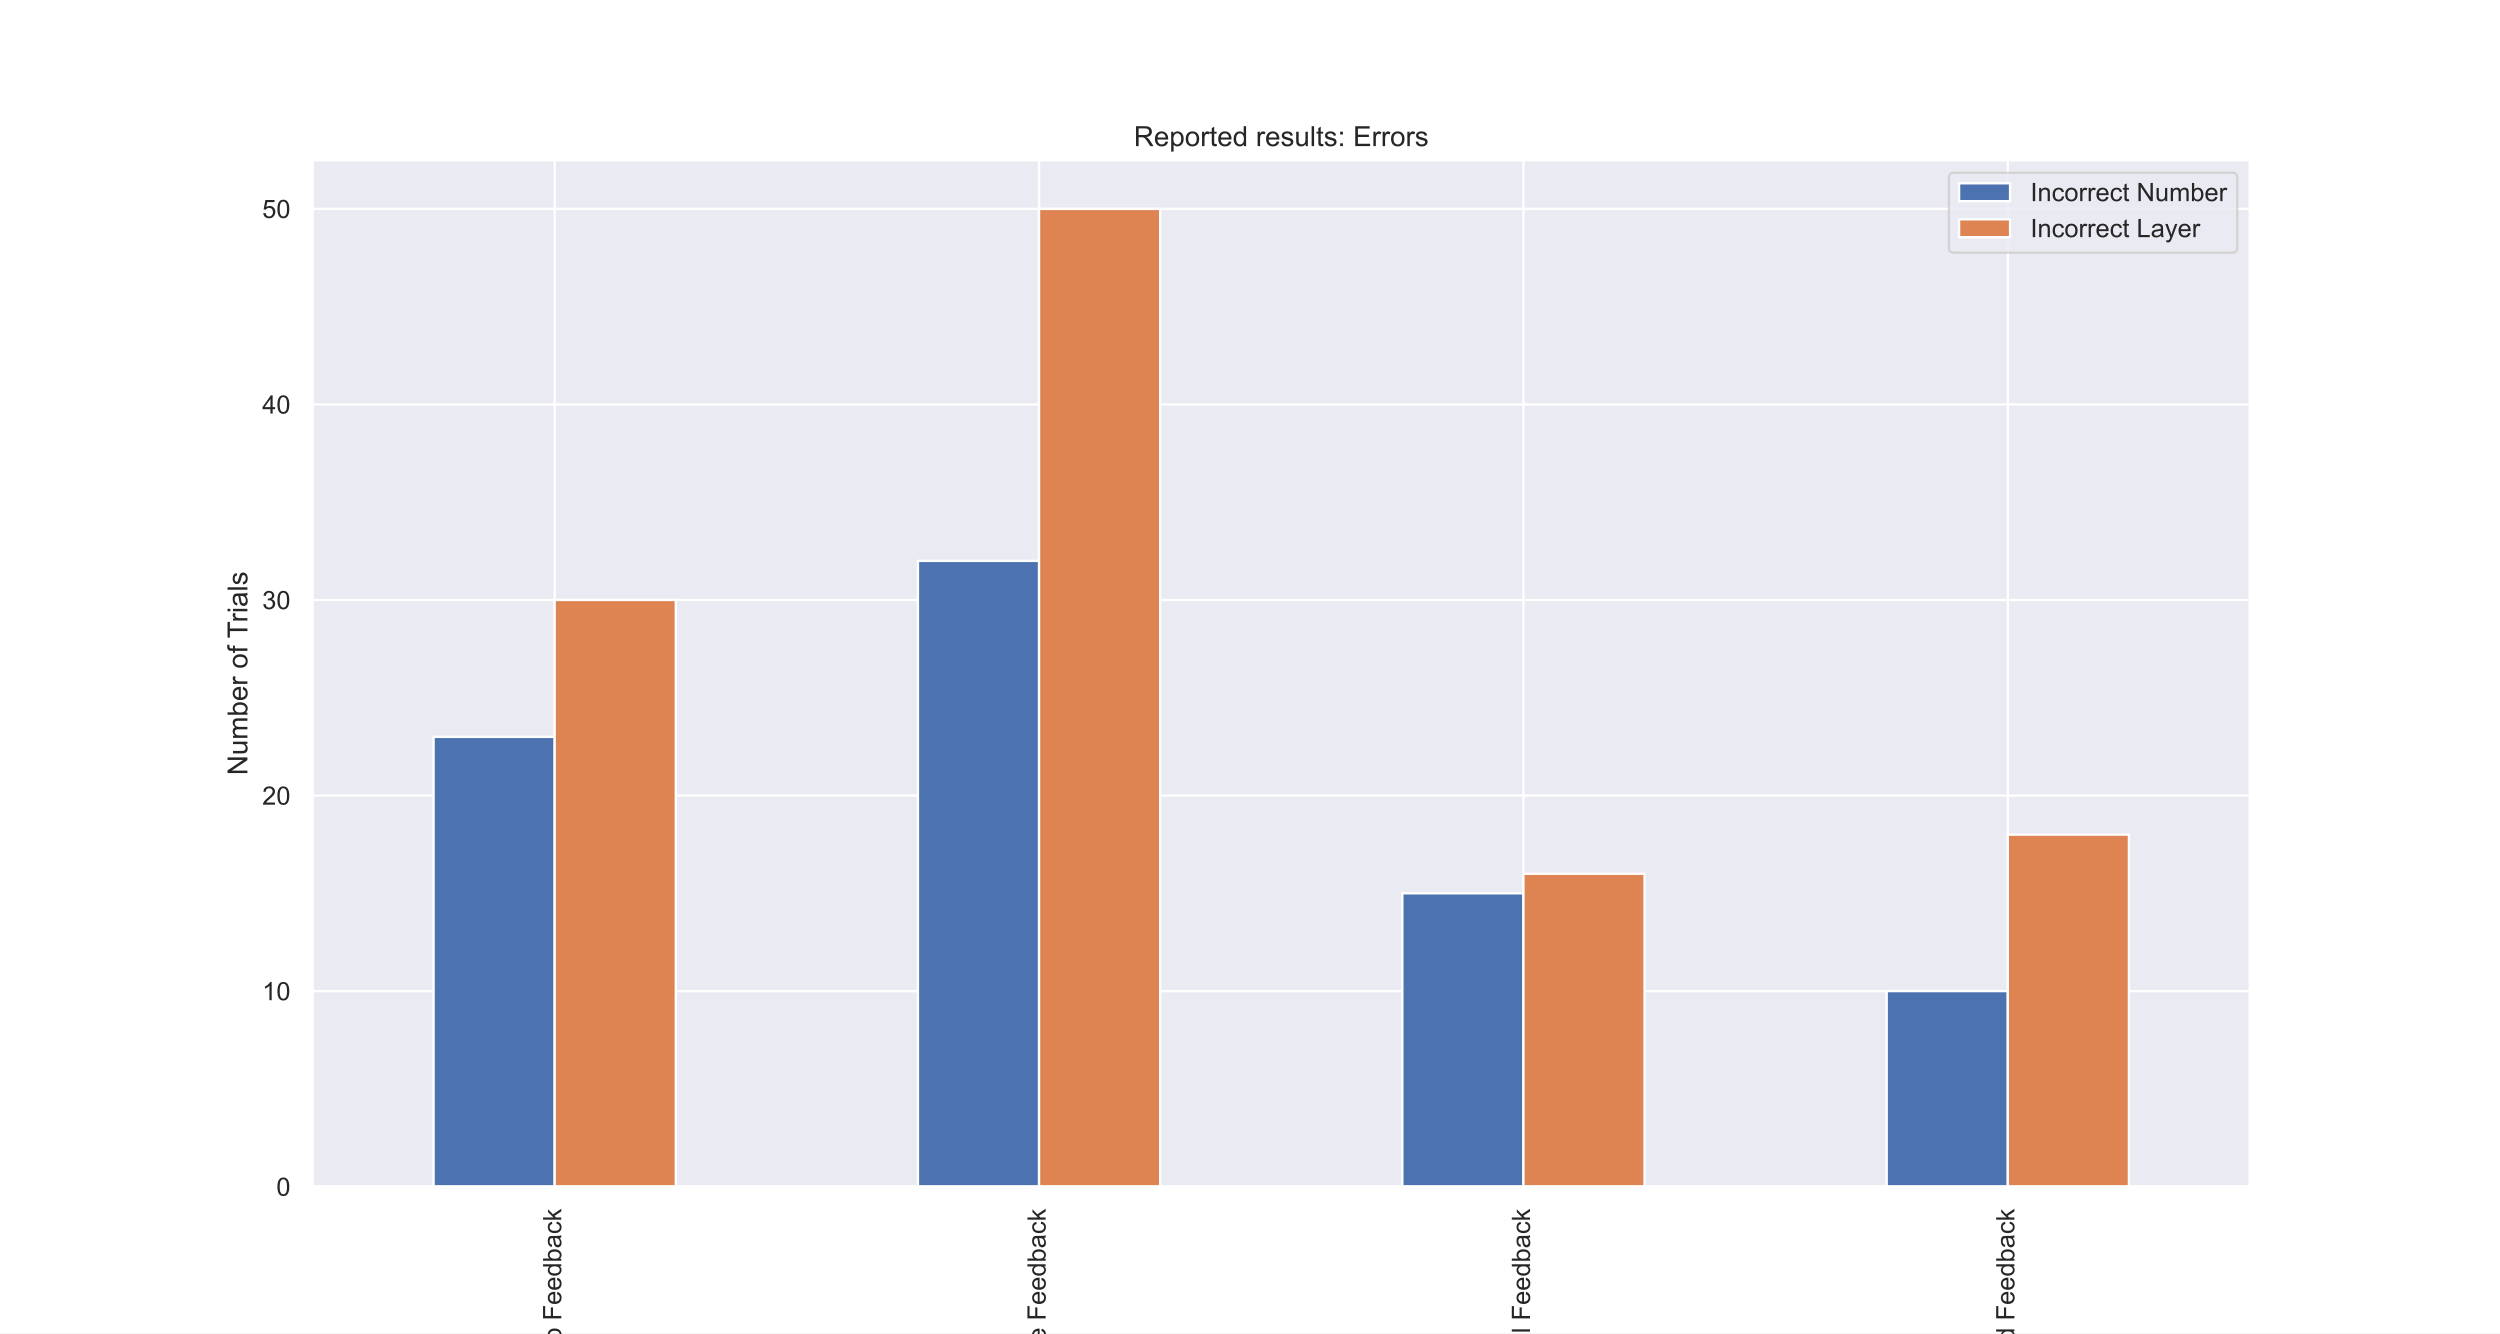
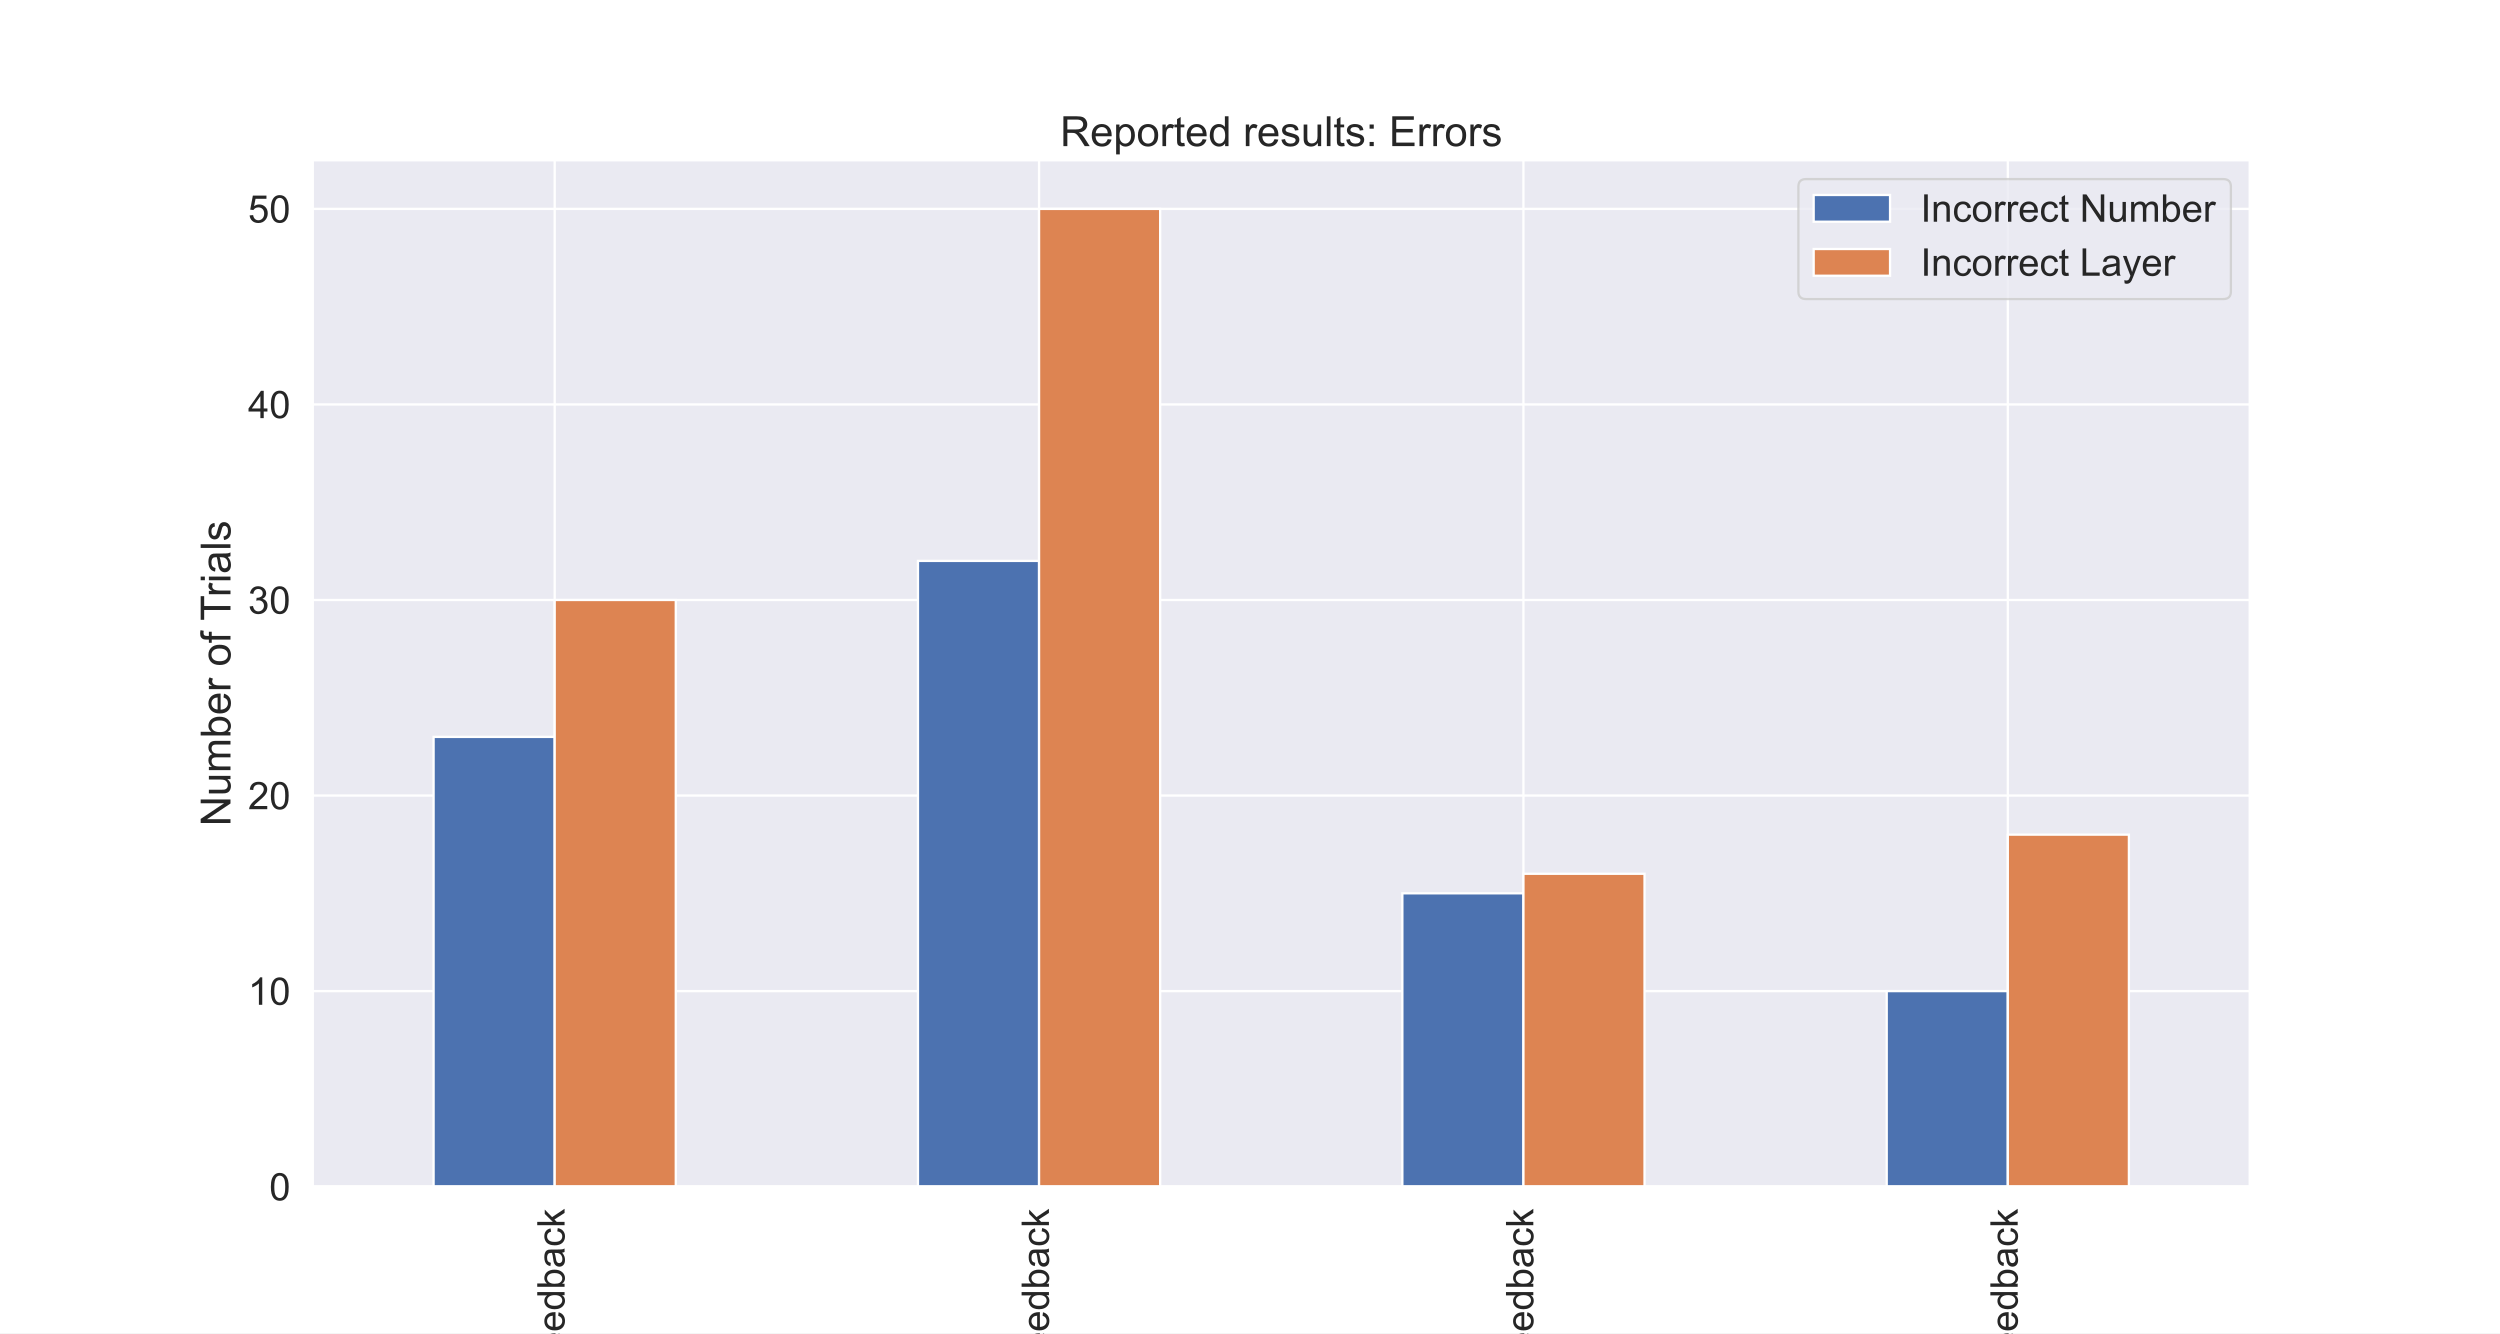
<svg xmlns="http://www.w3.org/2000/svg" xmlns:xlink="http://www.w3.org/1999/xlink" width="1080pt" height="576pt" viewBox="0 0 1080 576" version="1.1">
  <defs>
    <style type="text/css">*{stroke-linejoin: round; stroke-linecap: butt}</style>
  </defs>
  <g id="figure_1">
    <g id="patch_1">
      <path d="M 0 576  L 1080 576  L 1080 0  L 0 0  z " style="fill: #ffffff" />
    </g>
    <g id="axes_1">
      <g id="patch_2">
        <path d="M 135 512.64  L 972 512.64  L 972 69.12  L 135 69.12  z " style="fill: #eaeaf2" />
      </g>
      <g id="matplotlib.axis_1">
        <g id="xtick_1">
          <g id="line2d_1">
-             <path d="M 239.625 512.64  L 239.625 69.12  " clip-path="url(#pb5c0048050)" style="fill: none; stroke: #ffffff; stroke-linecap: round" />
+             <path d="M 239.625 512.64  L 239.625 69.12  " clip-path="url(#p6eb3dabb18)" style="fill: none; stroke: #ffffff; stroke-linecap: round" />
          </g>
          <g id="text_1">
-             <g style="fill: #262626" transform="translate(242.4687 587.5608) rotate(-90) scale(0.11 -0.11)">
+             <g style="fill: #262626" transform="translate(243.8905 620.2712) rotate(-90) scale(0.165 -0.165)">
              <defs>
                <path id="ArialMT-4e" d="M 488 0  L 488 4581  L 1109 4581  L 3516 984  L 3516 4581  L 4097 4581  L 4097 0  L 3475 0  L 1069 3600  L 1069 0  L 488 0  z " transform="scale(0.015625)" />
                <path id="ArialMT-6f" d="M 213 1659  Q 213 2581 725 3025  Q 1153 3394 1769 3394  Q 2453 3394 2887 2945  Q 3322 2497 3322 1706  Q 3322 1066 3130 698  Q 2938 331 2570 128  Q 2203 -75 1769 -75  Q 1072 -75 642 372  Q 213 819 213 1659  z M 791 1659  Q 791 1022 1069 705  Q 1347 388 1769 388  Q 2188 388 2466 706  Q 2744 1025 2744 1678  Q 2744 2294 2464 2611  Q 2184 2928 1769 2928  Q 1347 2928 1069 2612  Q 791 2297 791 1659  z " transform="scale(0.015625)" />
                <path id="ArialMT-20" transform="scale(0.015625)" />
                <path id="ArialMT-46" d="M 525 0  L 525 4581  L 3616 4581  L 3616 4041  L 1131 4041  L 1131 2622  L 3281 2622  L 3281 2081  L 1131 2081  L 1131 0  L 525 0  z " transform="scale(0.015625)" />
                <path id="ArialMT-65" d="M 2694 1069  L 3275 997  Q 3138 488 2766 206  Q 2394 -75 1816 -75  Q 1088 -75 661 373  Q 234 822 234 1631  Q 234 2469 665 2931  Q 1097 3394 1784 3394  Q 2450 3394 2872 2941  Q 3294 2488 3294 1666  Q 3294 1616 3291 1516  L 816 1516  Q 847 969 1125 678  Q 1403 388 1819 388  Q 2128 388 2347 550  Q 2566 713 2694 1069  z M 847 1978  L 2700 1978  Q 2663 2397 2488 2606  Q 2219 2931 1791 2931  Q 1403 2931 1139 2672  Q 875 2413 847 1978  z " transform="scale(0.015625)" />
                <path id="ArialMT-64" d="M 2575 0  L 2575 419  Q 2259 -75 1647 -75  Q 1250 -75 917 144  Q 584 363 401 755  Q 219 1147 219 1656  Q 219 2153 384 2558  Q 550 2963 881 3178  Q 1213 3394 1622 3394  Q 1922 3394 2156 3267  Q 2391 3141 2538 2938  L 2538 4581  L 3097 4581  L 3097 0  L 2575 0  z M 797 1656  Q 797 1019 1065 703  Q 1334 388 1700 388  Q 2069 388 2326 689  Q 2584 991 2584 1609  Q 2584 2291 2321 2609  Q 2059 2928 1675 2928  Q 1300 2928 1048 2622  Q 797 2316 797 1656  z " transform="scale(0.015625)" />
                <path id="ArialMT-62" d="M 941 0  L 419 0  L 419 4581  L 981 4581  L 981 2947  Q 1338 3394 1891 3394  Q 2197 3394 2470 3270  Q 2744 3147 2920 2923  Q 3097 2700 3197 2384  Q 3297 2069 3297 1709  Q 3297 856 2875 390  Q 2453 -75 1863 -75  Q 1275 -75 941 416  L 941 0  z M 934 1684  Q 934 1088 1097 822  Q 1363 388 1816 388  Q 2184 388 2453 708  Q 2722 1028 2722 1663  Q 2722 2313 2464 2622  Q 2206 2931 1841 2931  Q 1472 2931 1203 2611  Q 934 2291 934 1684  z " transform="scale(0.015625)" />
                <path id="ArialMT-61" d="M 2588 409  Q 2275 144 1986 34  Q 1697 -75 1366 -75  Q 819 -75 525 192  Q 231 459 231 875  Q 231 1119 342 1320  Q 453 1522 633 1644  Q 813 1766 1038 1828  Q 1203 1872 1538 1913  Q 2219 1994 2541 2106  Q 2544 2222 2544 2253  Q 2544 2597 2384 2738  Q 2169 2928 1744 2928  Q 1347 2928 1158 2789  Q 969 2650 878 2297  L 328 2372  Q 403 2725 575 2942  Q 747 3159 1072 3276  Q 1397 3394 1825 3394  Q 2250 3394 2515 3294  Q 2781 3194 2906 3042  Q 3031 2891 3081 2659  Q 3109 2516 3109 2141  L 3109 1391  Q 3109 606 3145 398  Q 3181 191 3288 0  L 2700 0  Q 2613 175 2588 409  z M 2541 1666  Q 2234 1541 1622 1453  Q 1275 1403 1131 1340  Q 988 1278 909 1158  Q 831 1038 831 891  Q 831 666 1001 516  Q 1172 366 1500 366  Q 1825 366 2078 508  Q 2331 650 2450 897  Q 2541 1088 2541 1459  L 2541 1666  z " transform="scale(0.015625)" />
                <path id="ArialMT-63" d="M 2588 1216  L 3141 1144  Q 3050 572 2676 248  Q 2303 -75 1759 -75  Q 1078 -75 664 370  Q 250 816 250 1647  Q 250 2184 428 2587  Q 606 2991 970 3192  Q 1334 3394 1763 3394  Q 2303 3394 2647 3120  Q 2991 2847 3088 2344  L 2541 2259  Q 2463 2594 2264 2762  Q 2066 2931 1784 2931  Q 1359 2931 1093 2626  Q 828 2322 828 1663  Q 828 994 1084 691  Q 1341 388 1753 388  Q 2084 388 2306 591  Q 2528 794 2588 1216  z " transform="scale(0.015625)" />
                <path id="ArialMT-6b" d="M 425 0  L 425 4581  L 988 4581  L 988 1969  L 2319 3319  L 3047 3319  L 1778 2088  L 3175 0  L 2481 0  L 1384 1697  L 988 1316  L 988 0  L 425 0  z " transform="scale(0.015625)" />
              </defs>
              <use xlink:href="#ArialMT-4e" />
              <use xlink:href="#ArialMT-6f" x="72.217" />
              <use xlink:href="#ArialMT-20" x="127.832" />
              <use xlink:href="#ArialMT-46" x="155.615" />
              <use xlink:href="#ArialMT-65" x="216.699" />
              <use xlink:href="#ArialMT-65" x="272.314" />
              <use xlink:href="#ArialMT-64" x="327.93" />
              <use xlink:href="#ArialMT-62" x="383.545" />
              <use xlink:href="#ArialMT-61" x="439.16" />
              <use xlink:href="#ArialMT-63" x="494.775" />
              <use xlink:href="#ArialMT-6b" x="544.775" />
            </g>
          </g>
        </g>
        <g id="xtick_2">
          <g id="line2d_2">
-             <path d="M 448.875 512.64  L 448.875 69.12  " clip-path="url(#pb5c0048050)" style="fill: none; stroke: #ffffff; stroke-linecap: round" />
+             <path d="M 448.875 512.64  L 448.875 69.12  " clip-path="url(#p6eb3dabb18)" style="fill: none; stroke: #ffffff; stroke-linecap: round" />
          </g>
          <g id="text_2">
-             <g style="fill: #262626" transform="translate(451.7187 604.6727) rotate(-90) scale(0.11 -0.11)">
+             <g style="fill: #262626" transform="translate(453.1405 645.939) rotate(-90) scale(0.165 -0.165)">
              <defs>
                <path id="ArialMT-54" d="M 1659 0  L 1659 4041  L 150 4041  L 150 4581  L 3781 4581  L 3781 4041  L 2266 4041  L 2266 0  L 1659 0  z " transform="scale(0.015625)" />
                <path id="ArialMT-74" d="M 1650 503  L 1731 6  Q 1494 -44 1306 -44  Q 1000 -44 831 53  Q 663 150 594 308  Q 525 466 525 972  L 525 2881  L 113 2881  L 113 3319  L 525 3319  L 525 4141  L 1084 4478  L 1084 3319  L 1650 3319  L 1650 2881  L 1084 2881  L 1084 941  Q 1084 700 1114 631  Q 1144 563 1211 522  Q 1278 481 1403 481  Q 1497 481 1650 503  z " transform="scale(0.015625)" />
                <path id="ArialMT-69" d="M 425 3934  L 425 4581  L 988 4581  L 988 3934  L 425 3934  z M 425 0  L 425 3319  L 988 3319  L 988 0  L 425 0  z " transform="scale(0.015625)" />
                <path id="ArialMT-6c" d="M 409 0  L 409 4581  L 972 4581  L 972 0  L 409 0  z " transform="scale(0.015625)" />
              </defs>
              <use xlink:href="#ArialMT-54" />
              <use xlink:href="#ArialMT-61" x="49.959" />
              <use xlink:href="#ArialMT-63" x="105.574" />
              <use xlink:href="#ArialMT-74" x="155.574" />
              <use xlink:href="#ArialMT-69" x="183.357" />
              <use xlink:href="#ArialMT-6c" x="205.574" />
              <use xlink:href="#ArialMT-65" x="227.791" />
              <use xlink:href="#ArialMT-20" x="283.406" />
              <use xlink:href="#ArialMT-46" x="311.189" />
              <use xlink:href="#ArialMT-65" x="372.273" />
              <use xlink:href="#ArialMT-65" x="427.889" />
              <use xlink:href="#ArialMT-64" x="483.504" />
              <use xlink:href="#ArialMT-62" x="539.119" />
              <use xlink:href="#ArialMT-61" x="594.734" />
              <use xlink:href="#ArialMT-63" x="650.35" />
              <use xlink:href="#ArialMT-6b" x="700.35" />
            </g>
          </g>
        </g>
        <g id="xtick_3">
          <g id="line2d_3">
-             <path d="M 658.125 512.64  L 658.125 69.12  " clip-path="url(#pb5c0048050)" style="fill: none; stroke: #ffffff; stroke-linecap: round" />
+             <path d="M 658.125 512.64  L 658.125 69.12  " clip-path="url(#p6eb3dabb18)" style="fill: none; stroke: #ffffff; stroke-linecap: round" />
          </g>
          <g id="text_3">
-             <g style="fill: #262626" transform="translate(660.9687 603.2667) rotate(-90) scale(0.11 -0.11)">
+             <g style="fill: #262626" transform="translate(662.3905 643.8301) rotate(-90) scale(0.165 -0.165)">
              <defs>
                <path id="ArialMT-56" d="M 1803 0  L 28 4581  L 684 4581  L 1875 1253  Q 2019 853 2116 503  Q 2222 878 2363 1253  L 3600 4581  L 4219 4581  L 2425 0  L 1803 0  z " transform="scale(0.015625)" />
                <path id="ArialMT-73" d="M 197 991  L 753 1078  Q 800 744 1014 566  Q 1228 388 1613 388  Q 2000 388 2187 545  Q 2375 703 2375 916  Q 2375 1106 2209 1216  Q 2094 1291 1634 1406  Q 1016 1563 777 1677  Q 538 1791 414 1992  Q 291 2194 291 2438  Q 291 2659 392 2848  Q 494 3038 669 3163  Q 800 3259 1026 3326  Q 1253 3394 1513 3394  Q 1903 3394 2198 3281  Q 2494 3169 2634 2976  Q 2775 2784 2828 2463  L 2278 2388  Q 2241 2644 2061 2787  Q 1881 2931 1553 2931  Q 1166 2931 1000 2803  Q 834 2675 834 2503  Q 834 2394 903 2306  Q 972 2216 1119 2156  Q 1203 2125 1616 2013  Q 2213 1853 2448 1751  Q 2684 1650 2818 1456  Q 2953 1263 2953 975  Q 2953 694 2789 445  Q 2625 197 2315 61  Q 2006 -75 1616 -75  Q 969 -75 630 194  Q 291 463 197 991  z " transform="scale(0.015625)" />
                <path id="ArialMT-75" d="M 2597 0  L 2597 488  Q 2209 -75 1544 -75  Q 1250 -75 995 37  Q 741 150 617 320  Q 494 491 444 738  Q 409 903 409 1263  L 409 3319  L 972 3319  L 972 1478  Q 972 1038 1006 884  Q 1059 663 1231 536  Q 1403 409 1656 409  Q 1909 409 2131 539  Q 2353 669 2445 892  Q 2538 1116 2538 1541  L 2538 3319  L 3100 3319  L 3100 0  L 2597 0  z " transform="scale(0.015625)" />
              </defs>
              <use xlink:href="#ArialMT-56" />
              <use xlink:href="#ArialMT-69" x="64.949" />
              <use xlink:href="#ArialMT-73" x="87.166" />
              <use xlink:href="#ArialMT-75" x="137.166" />
              <use xlink:href="#ArialMT-61" x="192.781" />
              <use xlink:href="#ArialMT-6c" x="248.396" />
              <use xlink:href="#ArialMT-20" x="270.613" />
              <use xlink:href="#ArialMT-46" x="298.396" />
              <use xlink:href="#ArialMT-65" x="359.48" />
              <use xlink:href="#ArialMT-65" x="415.096" />
              <use xlink:href="#ArialMT-64" x="470.711" />
              <use xlink:href="#ArialMT-62" x="526.326" />
              <use xlink:href="#ArialMT-61" x="581.941" />
              <use xlink:href="#ArialMT-63" x="637.557" />
              <use xlink:href="#ArialMT-6b" x="687.557" />
            </g>
          </g>
        </g>
        <g id="xtick_4">
          <g id="line2d_4">
-             <path d="M 867.375 512.64  L 867.375 69.12  " clip-path="url(#pb5c0048050)" style="fill: none; stroke: #ffffff; stroke-linecap: round" />
+             <path d="M 867.375 512.64  L 867.375 69.12  " clip-path="url(#p6eb3dabb18)" style="fill: none; stroke: #ffffff; stroke-linecap: round" />
          </g>
          <g id="text_4">
-             <g style="fill: #262626" transform="translate(870.2187 623.6356) rotate(-90) scale(0.11 -0.11)">
+             <g style="fill: #262626" transform="translate(871.6405 674.3834) rotate(-90) scale(0.165 -0.165)">
              <defs>
                <path id="ArialMT-43" d="M 3763 1606  L 4369 1453  Q 4178 706 3683 314  Q 3188 -78 2472 -78  Q 1731 -78 1267 223  Q 803 525 561 1097  Q 319 1669 319 2325  Q 319 3041 592 3573  Q 866 4106 1370 4382  Q 1875 4659 2481 4659  Q 3169 4659 3637 4309  Q 4106 3959 4291 3325  L 3694 3184  Q 3534 3684 3231 3912  Q 2928 4141 2469 4141  Q 1941 4141 1586 3887  Q 1231 3634 1087 3207  Q 944 2781 944 2328  Q 944 1744 1114 1308  Q 1284 872 1643 656  Q 2003 441 2422 441  Q 2931 441 3284 734  Q 3638 1028 3763 1606  z " transform="scale(0.015625)" />
                <path id="ArialMT-6d" d="M 422 0  L 422 3319  L 925 3319  L 925 2853  Q 1081 3097 1340 3245  Q 1600 3394 1931 3394  Q 2300 3394 2536 3241  Q 2772 3088 2869 2813  Q 3263 3394 3894 3394  Q 4388 3394 4653 3120  Q 4919 2847 4919 2278  L 4919 0  L 4359 0  L 4359 2091  Q 4359 2428 4304 2576  Q 4250 2725 4106 2815  Q 3963 2906 3769 2906  Q 3419 2906 3187 2673  Q 2956 2441 2956 1928  L 2956 0  L 2394 0  L 2394 2156  Q 2394 2531 2256 2718  Q 2119 2906 1806 2906  Q 1569 2906 1367 2781  Q 1166 2656 1075 2415  Q 984 2175 984 1722  L 984 0  L 422 0  z " transform="scale(0.015625)" />
                <path id="ArialMT-6e" d="M 422 0  L 422 3319  L 928 3319  L 928 2847  Q 1294 3394 1984 3394  Q 2284 3394 2536 3286  Q 2788 3178 2913 3003  Q 3038 2828 3088 2588  Q 3119 2431 3119 2041  L 3119 0  L 2556 0  L 2556 2019  Q 2556 2363 2490 2533  Q 2425 2703 2258 2804  Q 2091 2906 1866 2906  Q 1506 2906 1245 2678  Q 984 2450 984 1813  L 984 0  L 422 0  z " transform="scale(0.015625)" />
              </defs>
              <use xlink:href="#ArialMT-43" />
              <use xlink:href="#ArialMT-6f" x="72.217" />
              <use xlink:href="#ArialMT-6d" x="127.832" />
              <use xlink:href="#ArialMT-62" x="211.133" />
              <use xlink:href="#ArialMT-69" x="266.748" />
              <use xlink:href="#ArialMT-6e" x="288.965" />
              <use xlink:href="#ArialMT-65" x="344.58" />
              <use xlink:href="#ArialMT-64" x="400.195" />
              <use xlink:href="#ArialMT-20" x="455.811" />
              <use xlink:href="#ArialMT-46" x="483.594" />
              <use xlink:href="#ArialMT-65" x="544.678" />
              <use xlink:href="#ArialMT-65" x="600.293" />
              <use xlink:href="#ArialMT-64" x="655.908" />
              <use xlink:href="#ArialMT-62" x="711.523" />
              <use xlink:href="#ArialMT-61" x="767.139" />
              <use xlink:href="#ArialMT-63" x="822.754" />
              <use xlink:href="#ArialMT-6b" x="872.754" />
            </g>
          </g>
        </g>
        <g id="text_5">
-           <g style="fill: #262626" transform="translate(528.1509 636.225) scale(0.12 -0.12)">
+           <g style="fill: #262626" transform="translate(515.4764 691.2675) scale(0.18 -0.18)">
            <use xlink:href="#ArialMT-43" />
            <use xlink:href="#ArialMT-6f" x="72.217" />
            <use xlink:href="#ArialMT-6e" x="127.832" />
            <use xlink:href="#ArialMT-64" x="183.447" />
            <use xlink:href="#ArialMT-69" x="239.062" />
            <use xlink:href="#ArialMT-74" x="261.279" />
            <use xlink:href="#ArialMT-69" x="289.062" />
            <use xlink:href="#ArialMT-6f" x="311.279" />
            <use xlink:href="#ArialMT-6e" x="366.895" />
          </g>
        </g>
      </g>
      <g id="matplotlib.axis_2">
        <g id="ytick_1">
          <g id="line2d_5">
-             <path d="M 135 512.64  L 972 512.64  " clip-path="url(#pb5c0048050)" style="fill: none; stroke: #ffffff; stroke-linecap: round" />
+             <path d="M 135 512.64  L 972 512.64  " clip-path="url(#p6eb3dabb18)" style="fill: none; stroke: #ffffff; stroke-linecap: round" />
          </g>
          <g id="text_6">
-             <g style="fill: #262626" transform="translate(119.383 516.5768) scale(0.11 -0.11)">
+             <g style="fill: #262626" transform="translate(116.3245 518.5452) scale(0.165 -0.165)">
              <defs>
                <path id="ArialMT-30" d="M 266 2259  Q 266 3072 433 3567  Q 600 4063 929 4331  Q 1259 4600 1759 4600  Q 2128 4600 2406 4451  Q 2684 4303 2865 4023  Q 3047 3744 3150 3342  Q 3253 2941 3253 2259  Q 3253 1453 3087 958  Q 2922 463 2592 192  Q 2263 -78 1759 -78  Q 1097 -78 719 397  Q 266 969 266 2259  z M 844 2259  Q 844 1131 1108 757  Q 1372 384 1759 384  Q 2147 384 2411 759  Q 2675 1134 2675 2259  Q 2675 3391 2411 3762  Q 2147 4134 1753 4134  Q 1366 4134 1134 3806  Q 844 3388 844 2259  z " transform="scale(0.015625)" />
              </defs>
              <use xlink:href="#ArialMT-30" />
            </g>
          </g>
        </g>
        <g id="ytick_2">
          <g id="line2d_6">
-             <path d="M 135 428.16  L 972 428.16  " clip-path="url(#pb5c0048050)" style="fill: none; stroke: #ffffff; stroke-linecap: round" />
+             <path d="M 135 428.16  L 972 428.16  " clip-path="url(#p6eb3dabb18)" style="fill: none; stroke: #ffffff; stroke-linecap: round" />
          </g>
          <g id="text_7">
-             <g style="fill: #262626" transform="translate(113.2659 432.0968) scale(0.11 -0.11)">
+             <g style="fill: #262626" transform="translate(107.1489 434.0652) scale(0.165 -0.165)">
              <defs>
                <path id="ArialMT-31" d="M 2384 0  L 1822 0  L 1822 3584  Q 1619 3391 1289 3197  Q 959 3003 697 2906  L 697 3450  Q 1169 3672 1522 3987  Q 1875 4303 2022 4600  L 2384 4600  L 2384 0  z " transform="scale(0.015625)" />
              </defs>
              <use xlink:href="#ArialMT-31" />
              <use xlink:href="#ArialMT-30" x="55.615" />
            </g>
          </g>
        </g>
        <g id="ytick_3">
          <g id="line2d_7">
-             <path d="M 135 343.68  L 972 343.68  " clip-path="url(#pb5c0048050)" style="fill: none; stroke: #ffffff; stroke-linecap: round" />
+             <path d="M 135 343.68  L 972 343.68  " clip-path="url(#p6eb3dabb18)" style="fill: none; stroke: #ffffff; stroke-linecap: round" />
          </g>
          <g id="text_8">
-             <g style="fill: #262626" transform="translate(113.2659 347.6168) scale(0.11 -0.11)">
+             <g style="fill: #262626" transform="translate(107.1489 349.5852) scale(0.165 -0.165)">
              <defs>
                <path id="ArialMT-32" d="M 3222 541  L 3222 0  L 194 0  Q 188 203 259 391  Q 375 700 629 1000  Q 884 1300 1366 1694  Q 2113 2306 2375 2664  Q 2638 3022 2638 3341  Q 2638 3675 2398 3904  Q 2159 4134 1775 4134  Q 1369 4134 1125 3890  Q 881 3647 878 3216  L 300 3275  Q 359 3922 746 4261  Q 1134 4600 1788 4600  Q 2447 4600 2831 4234  Q 3216 3869 3216 3328  Q 3216 3053 3103 2787  Q 2991 2522 2730 2228  Q 2469 1934 1863 1422  Q 1356 997 1212 845  Q 1069 694 975 541  L 3222 541  z " transform="scale(0.015625)" />
              </defs>
              <use xlink:href="#ArialMT-32" />
              <use xlink:href="#ArialMT-30" x="55.615" />
            </g>
          </g>
        </g>
        <g id="ytick_4">
          <g id="line2d_8">
-             <path d="M 135 259.2  L 972 259.2  " clip-path="url(#pb5c0048050)" style="fill: none; stroke: #ffffff; stroke-linecap: round" />
+             <path d="M 135 259.2  L 972 259.2  " clip-path="url(#p6eb3dabb18)" style="fill: none; stroke: #ffffff; stroke-linecap: round" />
          </g>
          <g id="text_9">
-             <g style="fill: #262626" transform="translate(113.2659 263.1368) scale(0.11 -0.11)">
+             <g style="fill: #262626" transform="translate(107.1489 265.1052) scale(0.165 -0.165)">
              <defs>
                <path id="ArialMT-33" d="M 269 1209  L 831 1284  Q 928 806 1161 595  Q 1394 384 1728 384  Q 2125 384 2398 659  Q 2672 934 2672 1341  Q 2672 1728 2419 1979  Q 2166 2231 1775 2231  Q 1616 2231 1378 2169  L 1441 2663  Q 1497 2656 1531 2656  Q 1891 2656 2178 2843  Q 2466 3031 2466 3422  Q 2466 3731 2256 3934  Q 2047 4138 1716 4138  Q 1388 4138 1169 3931  Q 950 3725 888 3313  L 325 3413  Q 428 3978 793 4289  Q 1159 4600 1703 4600  Q 2078 4600 2393 4439  Q 2709 4278 2876 4000  Q 3044 3722 3044 3409  Q 3044 3113 2884 2869  Q 2725 2625 2413 2481  Q 2819 2388 3044 2092  Q 3269 1797 3269 1353  Q 3269 753 2831 336  Q 2394 -81 1725 -81  Q 1122 -81 723 278  Q 325 638 269 1209  z " transform="scale(0.015625)" />
              </defs>
              <use xlink:href="#ArialMT-33" />
              <use xlink:href="#ArialMT-30" x="55.615" />
            </g>
          </g>
        </g>
        <g id="ytick_5">
          <g id="line2d_9">
-             <path d="M 135 174.72  L 972 174.72  " clip-path="url(#pb5c0048050)" style="fill: none; stroke: #ffffff; stroke-linecap: round" />
+             <path d="M 135 174.72  L 972 174.72  " clip-path="url(#p6eb3dabb18)" style="fill: none; stroke: #ffffff; stroke-linecap: round" />
          </g>
          <g id="text_10">
-             <g style="fill: #262626" transform="translate(113.2659 178.6568) scale(0.11 -0.11)">
+             <g style="fill: #262626" transform="translate(107.1489 180.6252) scale(0.165 -0.165)">
              <defs>
                <path id="ArialMT-34" d="M 2069 0  L 2069 1097  L 81 1097  L 81 1613  L 2172 4581  L 2631 4581  L 2631 1613  L 3250 1613  L 3250 1097  L 2631 1097  L 2631 0  L 2069 0  z M 2069 1613  L 2069 3678  L 634 1613  L 2069 1613  z " transform="scale(0.015625)" />
              </defs>
              <use xlink:href="#ArialMT-34" />
              <use xlink:href="#ArialMT-30" x="55.615" />
            </g>
          </g>
        </g>
        <g id="ytick_6">
          <g id="line2d_10">
-             <path d="M 135 90.24  L 972 90.24  " clip-path="url(#pb5c0048050)" style="fill: none; stroke: #ffffff; stroke-linecap: round" />
+             <path d="M 135 90.24  L 972 90.24  " clip-path="url(#p6eb3dabb18)" style="fill: none; stroke: #ffffff; stroke-linecap: round" />
          </g>
          <g id="text_11">
-             <g style="fill: #262626" transform="translate(113.2659 94.1768) scale(0.11 -0.11)">
+             <g style="fill: #262626" transform="translate(107.1489 96.1452) scale(0.165 -0.165)">
              <defs>
                <path id="ArialMT-35" d="M 266 1200  L 856 1250  Q 922 819 1161 601  Q 1400 384 1738 384  Q 2144 384 2425 690  Q 2706 997 2706 1503  Q 2706 1984 2436 2262  Q 2166 2541 1728 2541  Q 1456 2541 1237 2417  Q 1019 2294 894 2097  L 366 2166  L 809 4519  L 3088 4519  L 3088 3981  L 1259 3981  L 1013 2750  Q 1425 3038 1878 3038  Q 2478 3038 2890 2622  Q 3303 2206 3303 1553  Q 3303 931 2941 478  Q 2500 -78 1738 -78  Q 1113 -78 717 272  Q 322 622 266 1200  z " transform="scale(0.015625)" />
              </defs>
              <use xlink:href="#ArialMT-35" />
              <use xlink:href="#ArialMT-30" x="55.615" />
            </g>
          </g>
        </g>
        <g id="text_12">
-           <g style="fill: #262626" transform="translate(106.8809 334.8909) rotate(-90) scale(0.12 -0.12)">
+           <g style="fill: #262626" transform="translate(99.57141 356.8964) rotate(-90) scale(0.18 -0.18)">
            <defs>
              <path id="ArialMT-72" d="M 416 0  L 416 3319  L 922 3319  L 922 2816  Q 1116 3169 1280 3281  Q 1444 3394 1641 3394  Q 1925 3394 2219 3213  L 2025 2691  Q 1819 2813 1613 2813  Q 1428 2813 1281 2702  Q 1134 2591 1072 2394  Q 978 2094 978 1738  L 978 0  L 416 0  z " transform="scale(0.015625)" />
              <path id="ArialMT-66" d="M 556 0  L 556 2881  L 59 2881  L 59 3319  L 556 3319  L 556 3672  Q 556 4006 616 4169  Q 697 4388 901 4523  Q 1106 4659 1475 4659  Q 1713 4659 2000 4603  L 1916 4113  Q 1741 4144 1584 4144  Q 1328 4144 1222 4034  Q 1116 3925 1116 3625  L 1116 3319  L 1763 3319  L 1763 2881  L 1116 2881  L 1116 0  L 556 0  z " transform="scale(0.015625)" />
            </defs>
            <use xlink:href="#ArialMT-4e" />
            <use xlink:href="#ArialMT-75" x="72.217" />
            <use xlink:href="#ArialMT-6d" x="127.832" />
            <use xlink:href="#ArialMT-62" x="211.133" />
            <use xlink:href="#ArialMT-65" x="266.748" />
            <use xlink:href="#ArialMT-72" x="322.363" />
            <use xlink:href="#ArialMT-20" x="355.664" />
            <use xlink:href="#ArialMT-6f" x="383.447" />
            <use xlink:href="#ArialMT-66" x="439.062" />
            <use xlink:href="#ArialMT-20" x="466.846" />
            <use xlink:href="#ArialMT-54" x="492.879" />
            <use xlink:href="#ArialMT-72" x="550.213" />
            <use xlink:href="#ArialMT-69" x="583.514" />
            <use xlink:href="#ArialMT-61" x="605.73" />
            <use xlink:href="#ArialMT-6c" x="661.346" />
            <use xlink:href="#ArialMT-73" x="683.562" />
          </g>
        </g>
      </g>
      <g id="patch_3">
-         <path d="M 187.312 512.64  L 239.625 512.64  L 239.625 318.336  L 187.312 318.336  z " clip-path="url(#pb5c0048050)" style="fill: #4c72b0; stroke: #ffffff; stroke-linejoin: miter" />
+         <path d="M 187.312 512.64  L 239.625 512.64  L 239.625 318.336  L 187.312 318.336  z " clip-path="url(#p6eb3dabb18)" style="fill: #4c72b0; stroke: #ffffff; stroke-linejoin: miter" />
      </g>
      <g id="patch_4">
-         <path d="M 396.562 512.64  L 448.875 512.64  L 448.875 242.304  L 396.562 242.304  z " clip-path="url(#pb5c0048050)" style="fill: #4c72b0; stroke: #ffffff; stroke-linejoin: miter" />
+         <path d="M 396.562 512.64  L 448.875 512.64  L 448.875 242.304  L 396.562 242.304  z " clip-path="url(#p6eb3dabb18)" style="fill: #4c72b0; stroke: #ffffff; stroke-linejoin: miter" />
      </g>
      <g id="patch_5">
-         <path d="M 605.812 512.64  L 658.125 512.64  L 658.125 385.92  L 605.812 385.92  z " clip-path="url(#pb5c0048050)" style="fill: #4c72b0; stroke: #ffffff; stroke-linejoin: miter" />
+         <path d="M 605.812 512.64  L 658.125 512.64  L 658.125 385.92  L 605.812 385.92  z " clip-path="url(#p6eb3dabb18)" style="fill: #4c72b0; stroke: #ffffff; stroke-linejoin: miter" />
      </g>
      <g id="patch_6">
-         <path d="M 815.062 512.64  L 867.375 512.64  L 867.375 428.16  L 815.062 428.16  z " clip-path="url(#pb5c0048050)" style="fill: #4c72b0; stroke: #ffffff; stroke-linejoin: miter" />
+         <path d="M 815.062 512.64  L 867.375 512.64  L 867.375 428.16  L 815.062 428.16  z " clip-path="url(#p6eb3dabb18)" style="fill: #4c72b0; stroke: #ffffff; stroke-linejoin: miter" />
      </g>
      <g id="patch_7">
-         <path d="M 239.625 512.64  L 291.938 512.64  L 291.938 259.2  L 239.625 259.2  z " clip-path="url(#pb5c0048050)" style="fill: #dd8452; stroke: #ffffff; stroke-linejoin: miter" />
+         <path d="M 239.625 512.64  L 291.938 512.64  L 291.938 259.2  L 239.625 259.2  z " clip-path="url(#p6eb3dabb18)" style="fill: #dd8452; stroke: #ffffff; stroke-linejoin: miter" />
      </g>
      <g id="patch_8">
-         <path d="M 448.875 512.64  L 501.188 512.64  L 501.188 90.24  L 448.875 90.24  z " clip-path="url(#pb5c0048050)" style="fill: #dd8452; stroke: #ffffff; stroke-linejoin: miter" />
+         <path d="M 448.875 512.64  L 501.188 512.64  L 501.188 90.24  L 448.875 90.24  z " clip-path="url(#p6eb3dabb18)" style="fill: #dd8452; stroke: #ffffff; stroke-linejoin: miter" />
      </g>
      <g id="patch_9">
-         <path d="M 658.125 512.64  L 710.438 512.64  L 710.438 377.472  L 658.125 377.472  z " clip-path="url(#pb5c0048050)" style="fill: #dd8452; stroke: #ffffff; stroke-linejoin: miter" />
+         <path d="M 658.125 512.64  L 710.438 512.64  L 710.438 377.472  L 658.125 377.472  z " clip-path="url(#p6eb3dabb18)" style="fill: #dd8452; stroke: #ffffff; stroke-linejoin: miter" />
      </g>
      <g id="patch_10">
-         <path d="M 867.375 512.64  L 919.688 512.64  L 919.688 360.576  L 867.375 360.576  z " clip-path="url(#pb5c0048050)" style="fill: #dd8452; stroke: #ffffff; stroke-linejoin: miter" />
+         <path d="M 867.375 512.64  L 919.688 512.64  L 919.688 360.576  L 867.375 360.576  z " clip-path="url(#p6eb3dabb18)" style="fill: #dd8452; stroke: #ffffff; stroke-linejoin: miter" />
      </g>
      <g id="patch_11">
        <path d="M 135 512.64  L 135 69.12  " style="fill: none; stroke: #ffffff; stroke-width: 1.25; stroke-linejoin: miter; stroke-linecap: square" />
      </g>
      <g id="patch_12">
        <path d="M 972 512.64  L 972 69.12  " style="fill: none; stroke: #ffffff; stroke-width: 1.25; stroke-linejoin: miter; stroke-linecap: square" />
      </g>
      <g id="patch_13">
        <path d="M 135 512.64  L 972 512.64  " style="fill: none; stroke: #ffffff; stroke-width: 1.25; stroke-linejoin: miter; stroke-linecap: square" />
      </g>
      <g id="patch_14">
        <path d="M 135 69.12  L 972 69.12  " style="fill: none; stroke: #ffffff; stroke-width: 1.25; stroke-linejoin: miter; stroke-linecap: square" />
      </g>
      <g id="text_13">
-         <g style="fill: #262626" transform="translate(489.8156 63.12) scale(0.12 -0.12)">
+         <g style="fill: #262626" transform="translate(457.9734 63.12) scale(0.18 -0.18)">
          <defs>
            <path id="ArialMT-52" d="M 503 0  L 503 4581  L 2534 4581  Q 3147 4581 3465 4457  Q 3784 4334 3975 4021  Q 4166 3709 4166 3331  Q 4166 2844 3850 2509  Q 3534 2175 2875 2084  Q 3116 1969 3241 1856  Q 3506 1613 3744 1247  L 4541 0  L 3778 0  L 3172 953  Q 2906 1366 2734 1584  Q 2563 1803 2427 1890  Q 2291 1978 2150 2013  Q 2047 2034 1813 2034  L 1109 2034  L 1109 0  L 503 0  z M 1109 2559  L 2413 2559  Q 2828 2559 3062 2645  Q 3297 2731 3419 2920  Q 3541 3109 3541 3331  Q 3541 3656 3305 3865  Q 3069 4075 2559 4075  L 1109 4075  L 1109 2559  z " transform="scale(0.015625)" />
            <path id="ArialMT-70" d="M 422 -1272  L 422 3319  L 934 3319  L 934 2888  Q 1116 3141 1344 3267  Q 1572 3394 1897 3394  Q 2322 3394 2647 3175  Q 2972 2956 3137 2557  Q 3303 2159 3303 1684  Q 3303 1175 3120 767  Q 2938 359 2589 142  Q 2241 -75 1856 -75  Q 1575 -75 1351 44  Q 1128 163 984 344  L 984 -1272  L 422 -1272  z M 931 1641  Q 931 1000 1190 694  Q 1450 388 1819 388  Q 2194 388 2461 705  Q 2728 1022 2728 1688  Q 2728 2322 2467 2637  Q 2206 2953 1844 2953  Q 1484 2953 1207 2617  Q 931 2281 931 1641  z " transform="scale(0.015625)" />
            <path id="ArialMT-3a" d="M 578 2678  L 578 3319  L 1219 3319  L 1219 2678  L 578 2678  z M 578 0  L 578 641  L 1219 641  L 1219 0  L 578 0  z " transform="scale(0.015625)" />
            <path id="ArialMT-45" d="M 506 0  L 506 4581  L 3819 4581  L 3819 4041  L 1113 4041  L 1113 2638  L 3647 2638  L 3647 2100  L 1113 2100  L 1113 541  L 3925 541  L 3925 0  L 506 0  z " transform="scale(0.015625)" />
          </defs>
          <use xlink:href="#ArialMT-52" />
          <use xlink:href="#ArialMT-65" x="72.217" />
          <use xlink:href="#ArialMT-70" x="127.832" />
          <use xlink:href="#ArialMT-6f" x="183.447" />
          <use xlink:href="#ArialMT-72" x="239.062" />
          <use xlink:href="#ArialMT-74" x="272.363" />
          <use xlink:href="#ArialMT-65" x="300.146" />
          <use xlink:href="#ArialMT-64" x="355.762" />
          <use xlink:href="#ArialMT-20" x="411.377" />
          <use xlink:href="#ArialMT-72" x="439.16" />
          <use xlink:href="#ArialMT-65" x="472.461" />
          <use xlink:href="#ArialMT-73" x="528.076" />
          <use xlink:href="#ArialMT-75" x="578.076" />
          <use xlink:href="#ArialMT-6c" x="633.691" />
          <use xlink:href="#ArialMT-74" x="655.908" />
          <use xlink:href="#ArialMT-73" x="683.691" />
          <use xlink:href="#ArialMT-3a" x="733.691" />
          <use xlink:href="#ArialMT-20" x="761.475" />
          <use xlink:href="#ArialMT-45" x="789.258" />
          <use xlink:href="#ArialMT-72" x="855.957" />
          <use xlink:href="#ArialMT-72" x="889.258" />
          <use xlink:href="#ArialMT-6f" x="922.559" />
          <use xlink:href="#ArialMT-72" x="978.174" />
          <use xlink:href="#ArialMT-73" x="1011.475" />
        </g>
      </g>
      <g id="legend_1">
        <g id="patch_15">
-           <path d="M 844.135 109.169  L 964.3 109.169  Q 966.5 109.169 966.5 106.969  L 966.5 76.82  Q 966.5 74.62 964.3 74.62  L 844.135 74.62  Q 841.935 74.62 841.935 76.82  L 841.935 106.969  Q 841.935 109.169 844.135 109.169  z " style="fill: #eaeaf2; opacity: 0.8; stroke: #cccccc; stroke-linejoin: miter" />
+           <path d="M 780.203 129.193  L 960.45 129.193  Q 963.75 129.193 963.75 125.893  L 963.75 80.67  Q 963.75 77.37 960.45 77.37  L 780.203 77.37  Q 776.903 77.37 776.903 80.67  L 776.903 125.893  Q 776.903 129.193 780.203 129.193  z " style="fill: #eaeaf2; opacity: 0.8; stroke: #cccccc; stroke-linejoin: miter" />
        </g>
        <g id="patch_16">
-           <path d="M 846.335 86.894  L 868.335 86.894  L 868.335 79.194  L 846.335 79.194  z " style="fill: #4c72b0; stroke: #ffffff; stroke-linejoin: miter" />
+           <path d="M 783.503 95.78  L 816.503 95.78  L 816.503 84.23  L 783.503 84.23  z " style="fill: #4c72b0; stroke: #ffffff; stroke-linejoin: miter" />
        </g>
        <g id="text_14">
-           <g style="fill: #262626" transform="translate(877.1353 86.89359) scale(0.11 -0.11)">
+           <g style="fill: #262626" transform="translate(829.703 95.78039) scale(0.165 -0.165)">
            <defs>
              <path id="ArialMT-49" d="M 597 0  L 597 4581  L 1203 4581  L 1203 0  L 597 0  z " transform="scale(0.015625)" />
            </defs>
            <use xlink:href="#ArialMT-49" />
            <use xlink:href="#ArialMT-6e" x="27.783" />
            <use xlink:href="#ArialMT-63" x="83.398" />
            <use xlink:href="#ArialMT-6f" x="133.398" />
            <use xlink:href="#ArialMT-72" x="189.014" />
            <use xlink:href="#ArialMT-72" x="222.314" />
            <use xlink:href="#ArialMT-65" x="255.615" />
            <use xlink:href="#ArialMT-63" x="311.23" />
            <use xlink:href="#ArialMT-74" x="361.23" />
            <use xlink:href="#ArialMT-20" x="389.014" />
            <use xlink:href="#ArialMT-4e" x="416.797" />
            <use xlink:href="#ArialMT-75" x="489.014" />
            <use xlink:href="#ArialMT-6d" x="544.629" />
            <use xlink:href="#ArialMT-62" x="627.93" />
            <use xlink:href="#ArialMT-65" x="683.545" />
            <use xlink:href="#ArialMT-72" x="739.16" />
          </g>
        </g>
        <g id="patch_17">
-           <path d="M 846.335 102.453  L 868.335 102.453  L 868.335 94.753  L 846.335 94.753  z " style="fill: #dd8452; stroke: #ffffff; stroke-linejoin: miter" />
+           <path d="M 783.503 119.12  L 816.503 119.12  L 816.503 107.57  L 783.503 107.57  z " style="fill: #dd8452; stroke: #ffffff; stroke-linejoin: miter" />
        </g>
        <g id="text_15">
-           <g style="fill: #262626" transform="translate(877.1353 102.4534) scale(0.11 -0.11)">
+           <g style="fill: #262626" transform="translate(829.703 119.1202) scale(0.165 -0.165)">
            <defs>
              <path id="ArialMT-4c" d="M 469 0  L 469 4581  L 1075 4581  L 1075 541  L 3331 541  L 3331 0  L 469 0  z " transform="scale(0.015625)" />
              <path id="ArialMT-79" d="M 397 -1278  L 334 -750  Q 519 -800 656 -800  Q 844 -800 956 -737  Q 1069 -675 1141 -563  Q 1194 -478 1313 -144  Q 1328 -97 1363 -6  L 103 3319  L 709 3319  L 1400 1397  Q 1534 1031 1641 628  Q 1738 1016 1872 1384  L 2581 3319  L 3144 3319  L 1881 -56  Q 1678 -603 1566 -809  Q 1416 -1088 1222 -1217  Q 1028 -1347 759 -1347  Q 597 -1347 397 -1278  z " transform="scale(0.015625)" />
            </defs>
            <use xlink:href="#ArialMT-49" />
            <use xlink:href="#ArialMT-6e" x="27.783" />
            <use xlink:href="#ArialMT-63" x="83.398" />
            <use xlink:href="#ArialMT-6f" x="133.398" />
            <use xlink:href="#ArialMT-72" x="189.014" />
            <use xlink:href="#ArialMT-72" x="222.314" />
            <use xlink:href="#ArialMT-65" x="255.615" />
            <use xlink:href="#ArialMT-63" x="311.23" />
            <use xlink:href="#ArialMT-74" x="361.23" />
            <use xlink:href="#ArialMT-20" x="389.014" />
            <use xlink:href="#ArialMT-4c" x="416.797" />
            <use xlink:href="#ArialMT-61" x="472.412" />
            <use xlink:href="#ArialMT-79" x="528.027" />
            <use xlink:href="#ArialMT-65" x="578.027" />
            <use xlink:href="#ArialMT-72" x="633.643" />
          </g>
        </g>
      </g>
    </g>
  </g>
  <defs>
-     <clipPath id="pb5c0048050">
+     <clipPath id="p6eb3dabb18">
      <rect x="135" y="69.12" width="837" height="443.52" />
    </clipPath>
  </defs>
</svg>
